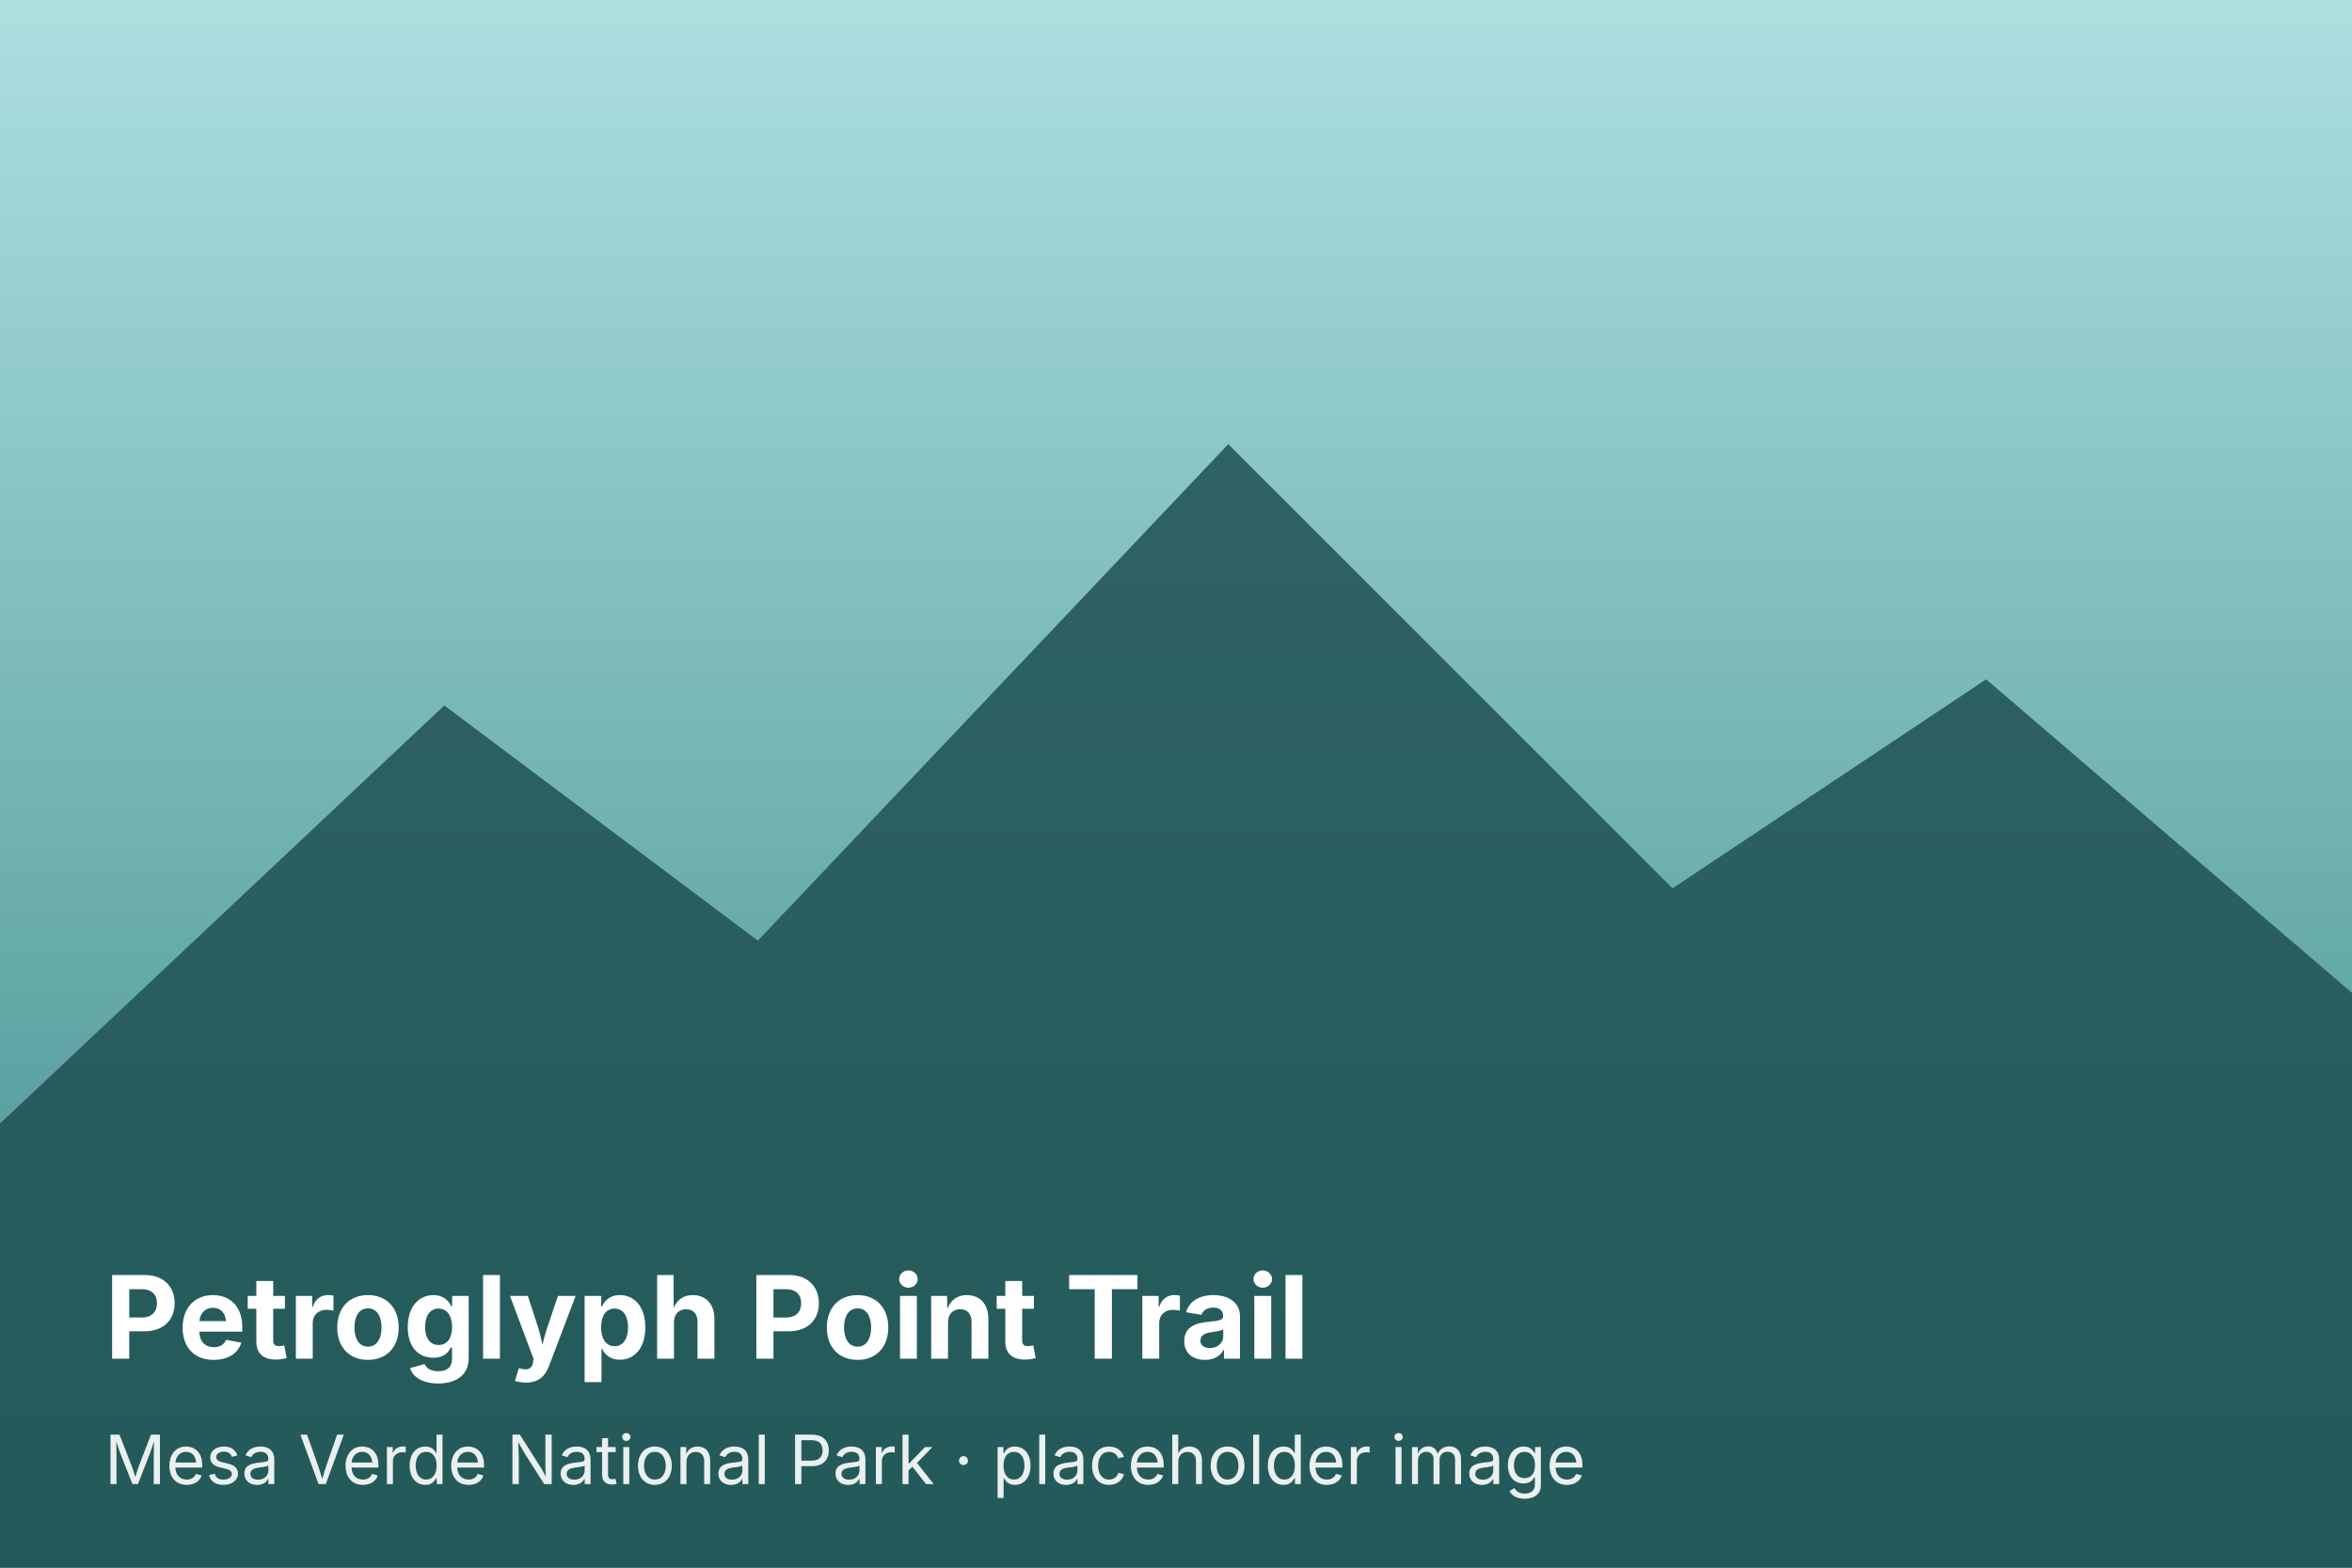
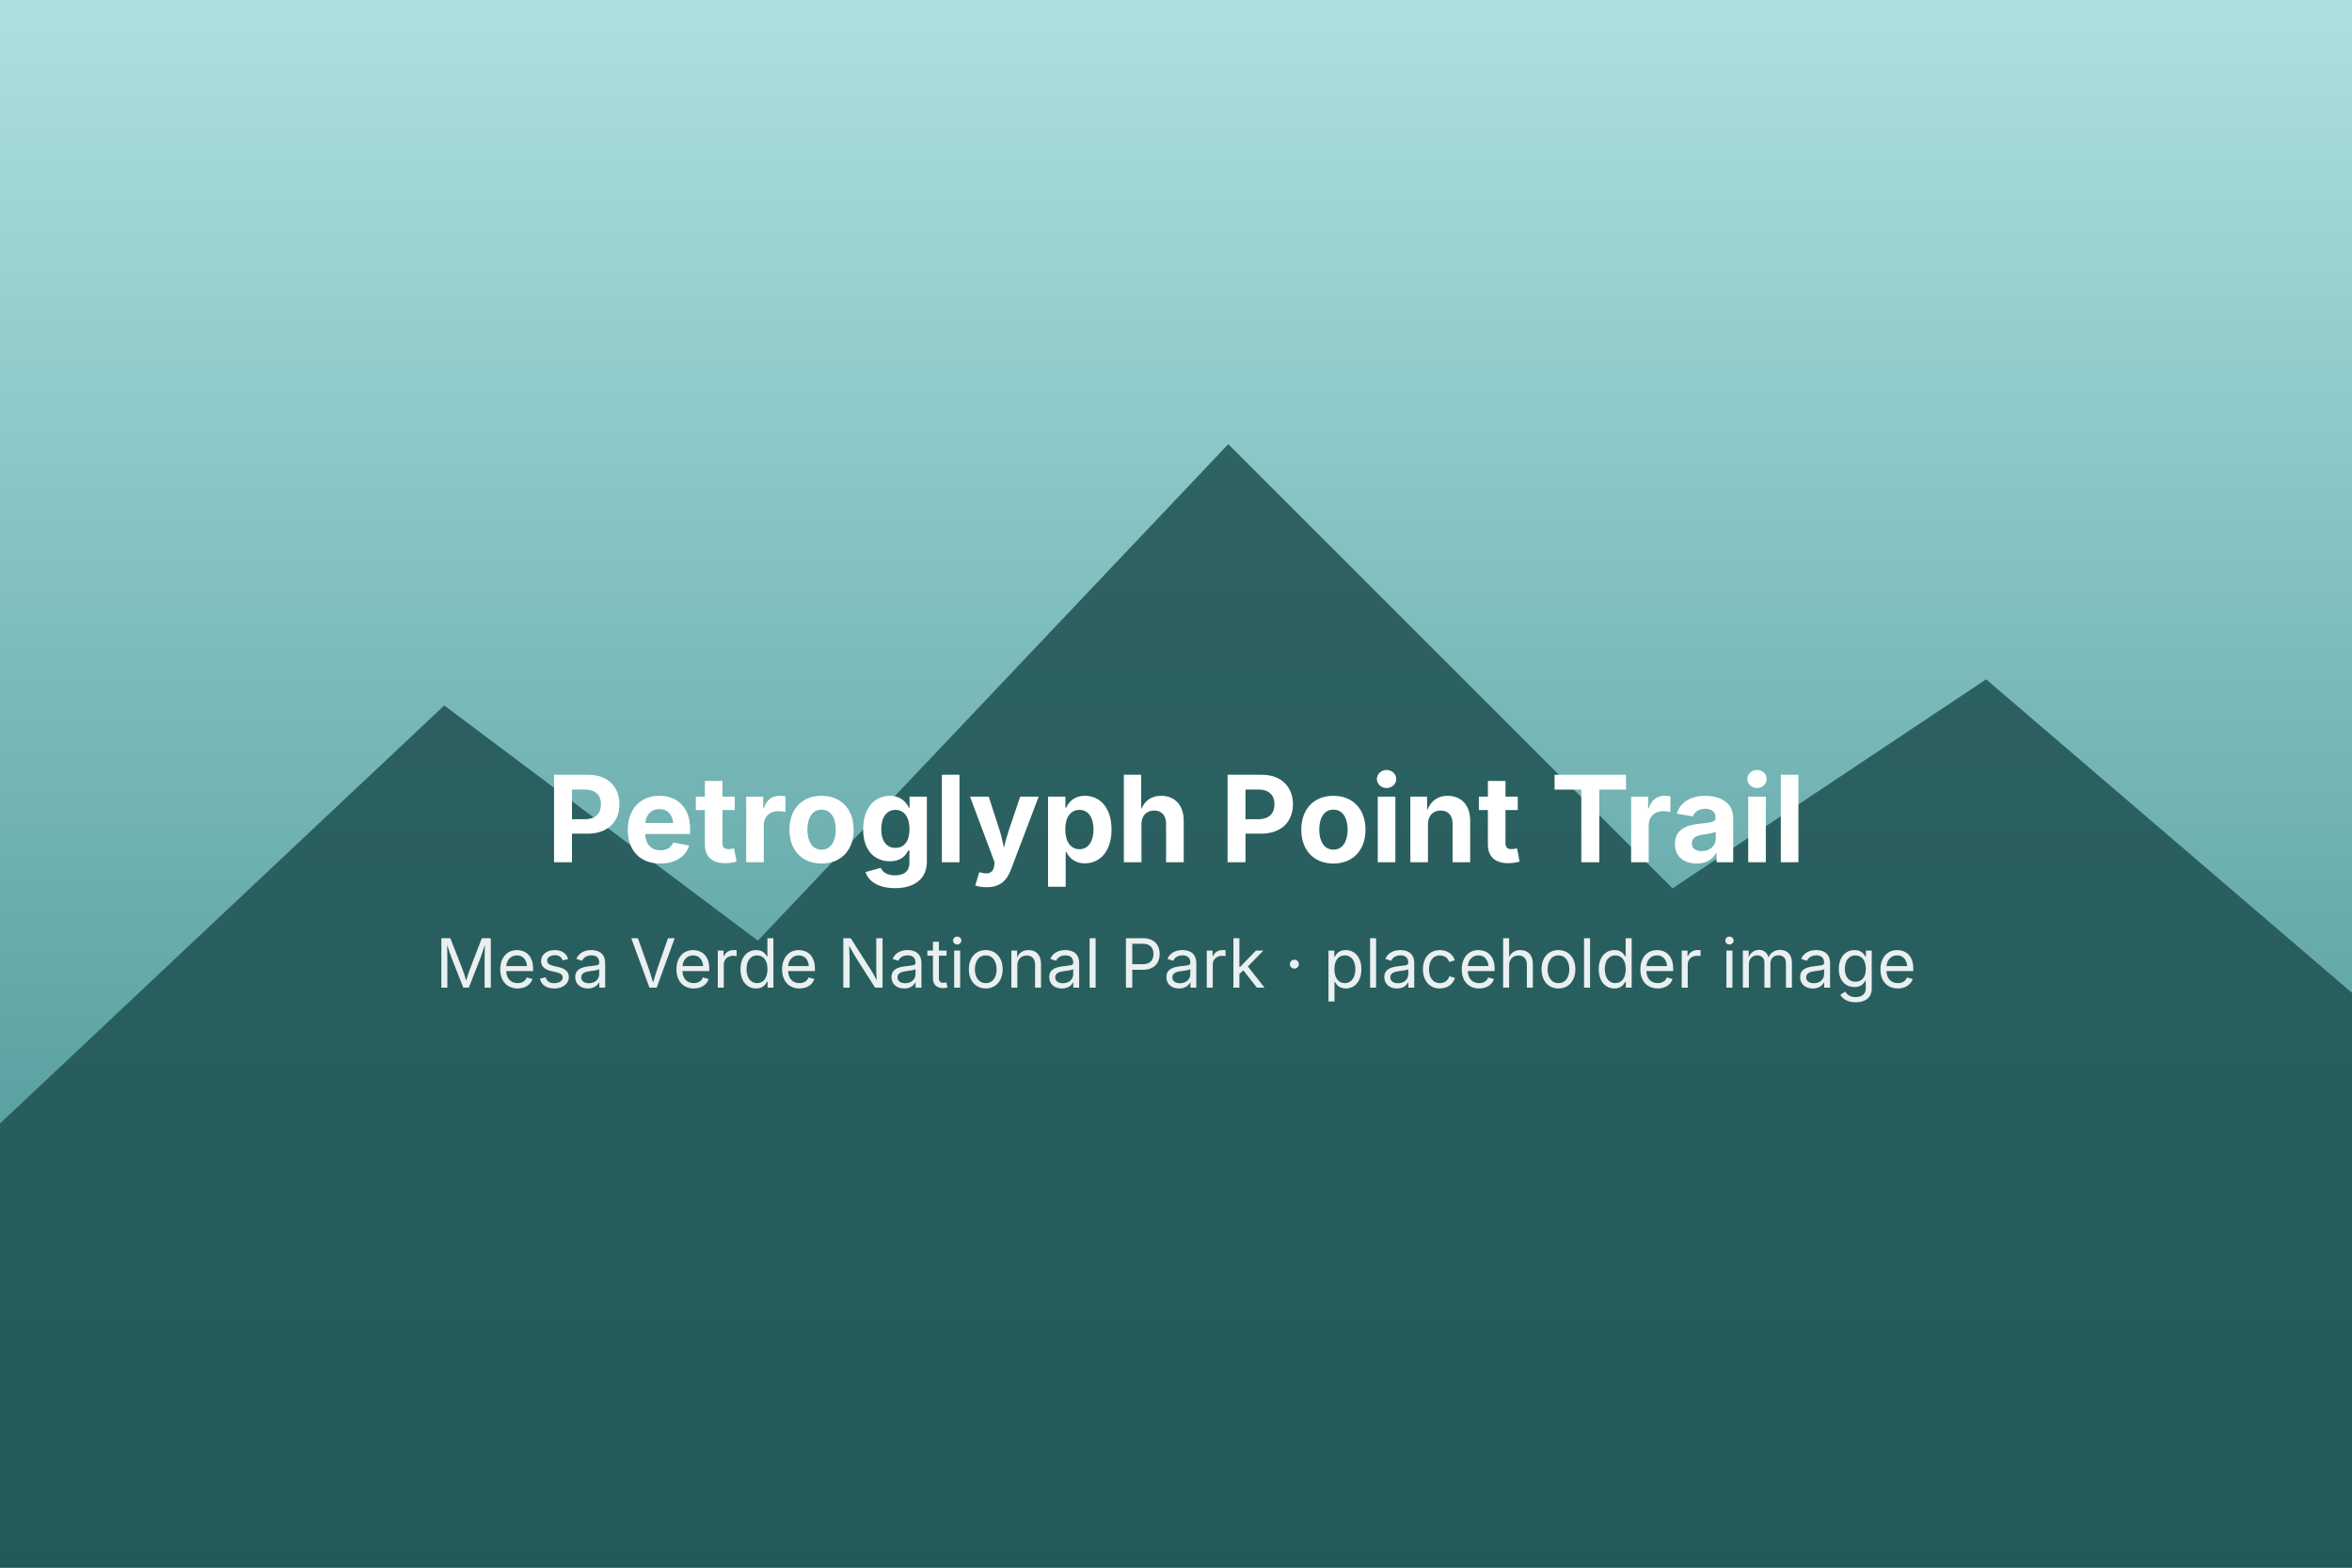
<svg xmlns="http://www.w3.org/2000/svg" viewBox="0 0 900 600" role="img" aria-label="Placeholder photo for Petroglyph Point Trail">
  <defs>
    <linearGradient id="g" x1="0" y1="0" x2="0" y2="1">
      <stop offset="0" stop-color="hsl(180,45%,78%)" />
      <stop offset="1" stop-color="hsl(180,40%,38%)" />
    </linearGradient>
  </defs>
  <rect width="900" height="600" fill="url(#g)" />
  <path d="M0 430 L170 270 L290 360 L470 170 L640 340 L760 260 L900 380 V600 H0Z" fill="hsl(180,45%,22%)" opacity=".85" />
-   <text x="40" y="520" font-family="Inter,Arial,sans-serif" font-size="44" font-weight="700" fill="#fff">Petroglyph Point Trail</text>
-   <text x="40" y="568" font-family="Inter,Arial,sans-serif" font-size="26" fill="#fff" opacity=".9">Mesa Verde National Park · placeholder image</text>
+   <text x="450" y="330" text-anchor="middle" font-family="Inter,Arial,sans-serif" font-size="46" font-weight="700" fill="#fff">Petroglyph Point Trail</text>
+   <text x="450" y="378" text-anchor="middle" font-family="Inter,Arial,sans-serif" font-size="26" fill="#fff" opacity=".9">Mesa Verde National Park · placeholder image</text>
</svg>
